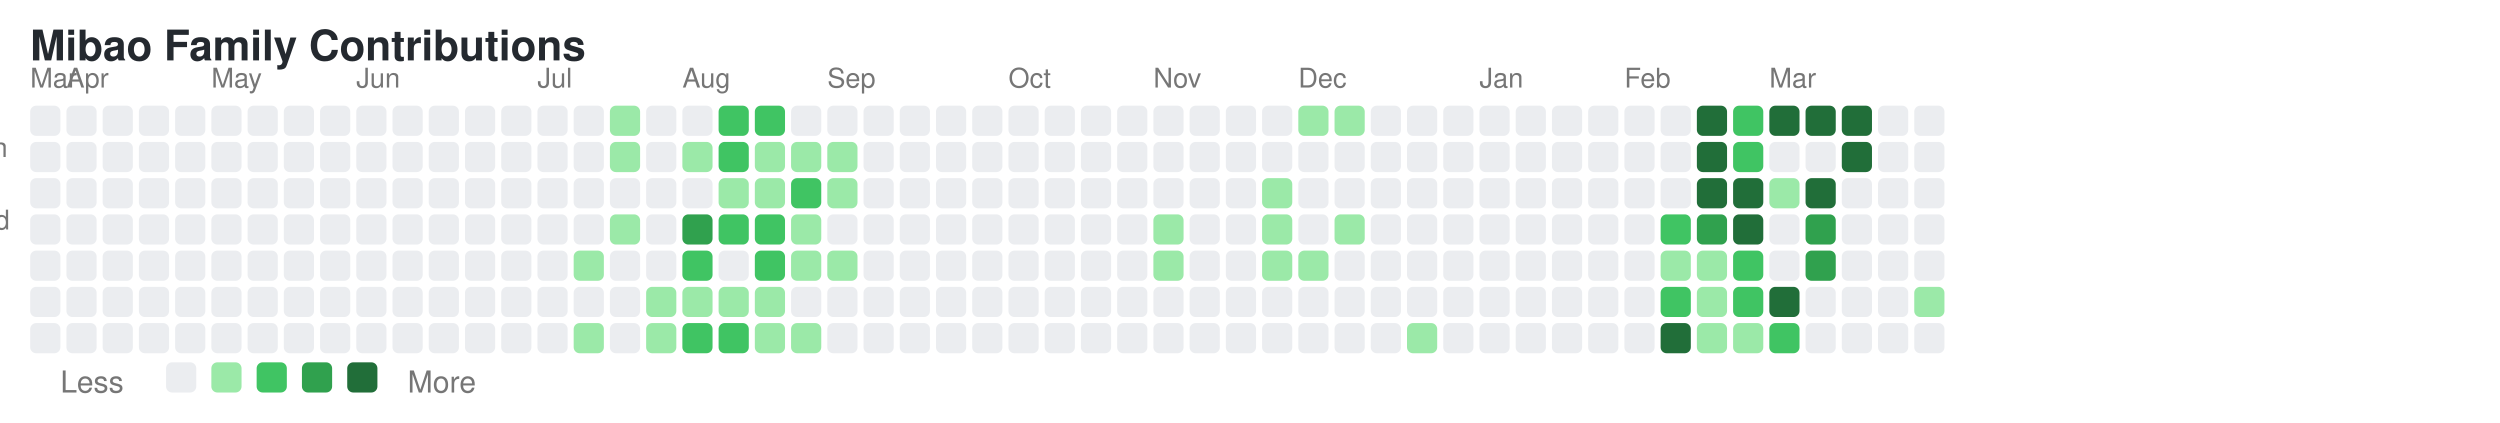
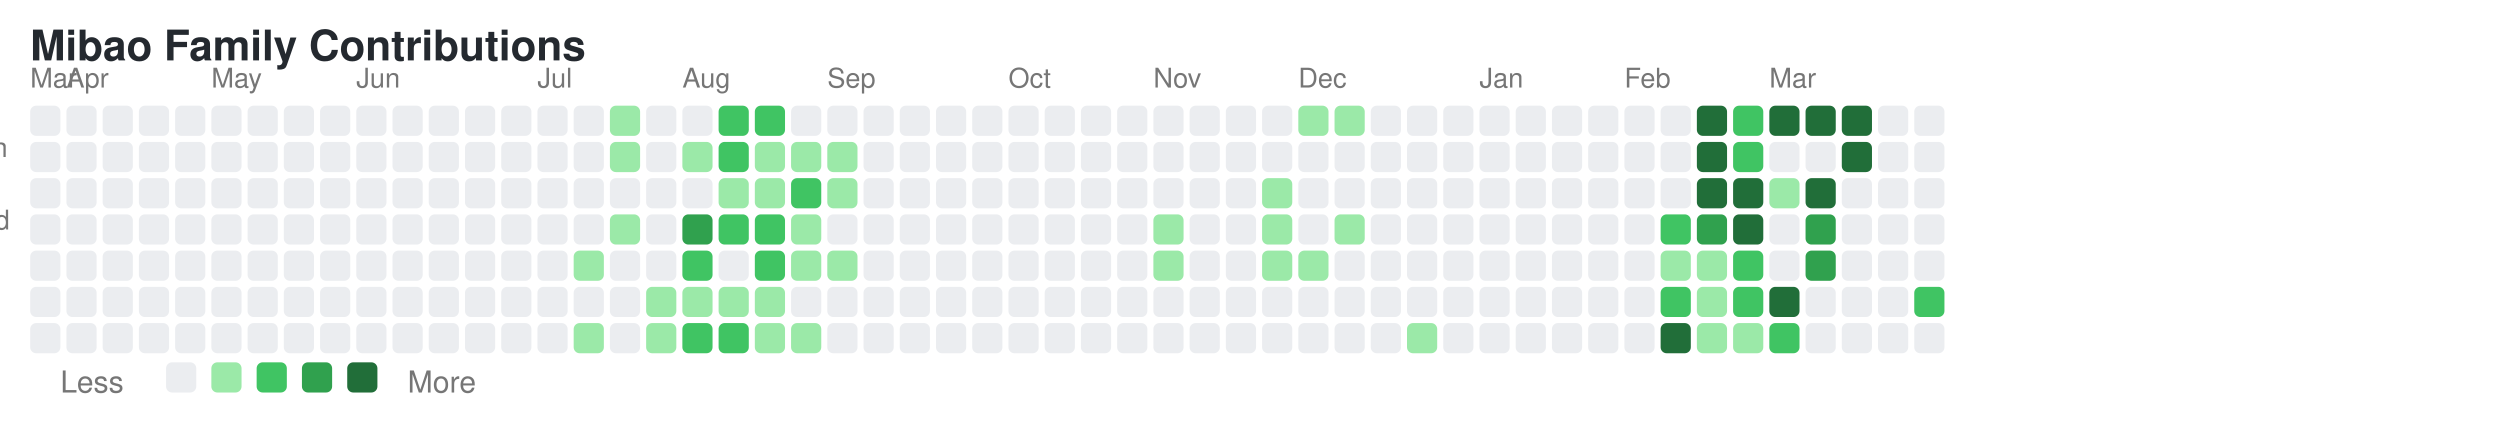
<svg xmlns="http://www.w3.org/2000/svg" width="828" height="140">
  <text x="10" y="20" font-family="-apple-system, BlinkMacSystemFont, Segoe UI, Helvetica, Arial, sans-serif" font-size="14" font-weight="600" fill="#24292f">Mibao Family Contributions</text>
  <g transform="translate(10, 35)">
    <text x="0" y="-6" font-family="-apple-system, BlinkMacSystemFont, Segoe UI, Helvetica, Arial, sans-serif" font-size="9" fill="#767676">Mar</text>
    <text x="12" y="-6" font-family="-apple-system, BlinkMacSystemFont, Segoe UI, Helvetica, Arial, sans-serif" font-size="9" fill="#767676">Apr</text>
    <text x="60" y="-6" font-family="-apple-system, BlinkMacSystemFont, Segoe UI, Helvetica, Arial, sans-serif" font-size="9" fill="#767676">May</text>
    <text x="108" y="-6" font-family="-apple-system, BlinkMacSystemFont, Segoe UI, Helvetica, Arial, sans-serif" font-size="9" fill="#767676">Jun</text>
    <text x="168" y="-6" font-family="-apple-system, BlinkMacSystemFont, Segoe UI, Helvetica, Arial, sans-serif" font-size="9" fill="#767676">Jul</text>
    <text x="216" y="-6" font-family="-apple-system, BlinkMacSystemFont, Segoe UI, Helvetica, Arial, sans-serif" font-size="9" fill="#767676">Aug</text>
    <text x="264" y="-6" font-family="-apple-system, BlinkMacSystemFont, Segoe UI, Helvetica, Arial, sans-serif" font-size="9" fill="#767676">Sep</text>
    <text x="324" y="-6" font-family="-apple-system, BlinkMacSystemFont, Segoe UI, Helvetica, Arial, sans-serif" font-size="9" fill="#767676">Oct</text>
    <text x="372" y="-6" font-family="-apple-system, BlinkMacSystemFont, Segoe UI, Helvetica, Arial, sans-serif" font-size="9" fill="#767676">Nov</text>
    <text x="420" y="-6" font-family="-apple-system, BlinkMacSystemFont, Segoe UI, Helvetica, Arial, sans-serif" font-size="9" fill="#767676">Dec</text>
    <text x="480" y="-6" font-family="-apple-system, BlinkMacSystemFont, Segoe UI, Helvetica, Arial, sans-serif" font-size="9" fill="#767676">Jan</text>
    <text x="528" y="-6" font-family="-apple-system, BlinkMacSystemFont, Segoe UI, Helvetica, Arial, sans-serif" font-size="9" fill="#767676">Feb</text>
    <text x="576" y="-6" font-family="-apple-system, BlinkMacSystemFont, Segoe UI, Helvetica, Arial, sans-serif" font-size="9" fill="#767676">Mar</text>
    <text x="-25" y="17.0" font-family="-apple-system, BlinkMacSystemFont, Segoe UI, Helvetica, Arial, sans-serif" font-size="9" fill="#767676">Mon</text>
    <text x="-25" y="41.0" font-family="-apple-system, BlinkMacSystemFont, Segoe UI, Helvetica, Arial, sans-serif" font-size="9" fill="#767676">Wed</text>
    <text x="-25" y="65.0" font-family="-apple-system, BlinkMacSystemFont, Segoe UI, Helvetica, Arial, sans-serif" font-size="9" fill="#767676">Fri</text>
    <rect x="0" y="0" width="10" height="10" fill="#ebedf0" rx="2" />
    <rect x="0" y="12" width="10" height="10" fill="#ebedf0" rx="2" />
    <rect x="0" y="24" width="10" height="10" fill="#ebedf0" rx="2" />
    <rect x="0" y="36" width="10" height="10" fill="#ebedf0" rx="2" />
    <rect x="0" y="48" width="10" height="10" fill="#ebedf0" rx="2" />
    <rect x="0" y="60" width="10" height="10" fill="#ebedf0" rx="2" />
    <rect x="0" y="72" width="10" height="10" fill="#ebedf0" rx="2" />
    <rect x="12" y="0" width="10" height="10" fill="#ebedf0" rx="2" />
    <rect x="12" y="12" width="10" height="10" fill="#ebedf0" rx="2" />
    <rect x="12" y="24" width="10" height="10" fill="#ebedf0" rx="2" />
    <rect x="12" y="36" width="10" height="10" fill="#ebedf0" rx="2" />
    <rect x="12" y="48" width="10" height="10" fill="#ebedf0" rx="2" />
    <rect x="12" y="60" width="10" height="10" fill="#ebedf0" rx="2" />
    <rect x="12" y="72" width="10" height="10" fill="#ebedf0" rx="2" />
    <rect x="24" y="0" width="10" height="10" fill="#ebedf0" rx="2" />
    <rect x="24" y="12" width="10" height="10" fill="#ebedf0" rx="2" />
    <rect x="24" y="24" width="10" height="10" fill="#ebedf0" rx="2" />
    <rect x="24" y="36" width="10" height="10" fill="#ebedf0" rx="2" />
    <rect x="24" y="48" width="10" height="10" fill="#ebedf0" rx="2" />
    <rect x="24" y="60" width="10" height="10" fill="#ebedf0" rx="2" />
    <rect x="24" y="72" width="10" height="10" fill="#ebedf0" rx="2" />
    <rect x="36" y="0" width="10" height="10" fill="#ebedf0" rx="2" />
    <rect x="36" y="12" width="10" height="10" fill="#ebedf0" rx="2" />
    <rect x="36" y="24" width="10" height="10" fill="#ebedf0" rx="2" />
    <rect x="36" y="36" width="10" height="10" fill="#ebedf0" rx="2" />
    <rect x="36" y="48" width="10" height="10" fill="#ebedf0" rx="2" />
    <rect x="36" y="60" width="10" height="10" fill="#ebedf0" rx="2" />
    <rect x="36" y="72" width="10" height="10" fill="#ebedf0" rx="2" />
    <rect x="48" y="0" width="10" height="10" fill="#ebedf0" rx="2" />
    <rect x="48" y="12" width="10" height="10" fill="#ebedf0" rx="2" />
    <rect x="48" y="24" width="10" height="10" fill="#ebedf0" rx="2" />
    <rect x="48" y="36" width="10" height="10" fill="#ebedf0" rx="2" />
    <rect x="48" y="48" width="10" height="10" fill="#ebedf0" rx="2" />
    <rect x="48" y="60" width="10" height="10" fill="#ebedf0" rx="2" />
    <rect x="48" y="72" width="10" height="10" fill="#ebedf0" rx="2" />
    <rect x="60" y="0" width="10" height="10" fill="#ebedf0" rx="2" />
    <rect x="60" y="12" width="10" height="10" fill="#ebedf0" rx="2" />
    <rect x="60" y="24" width="10" height="10" fill="#ebedf0" rx="2" />
    <rect x="60" y="36" width="10" height="10" fill="#ebedf0" rx="2" />
    <rect x="60" y="48" width="10" height="10" fill="#ebedf0" rx="2" />
    <rect x="60" y="60" width="10" height="10" fill="#ebedf0" rx="2" />
    <rect x="60" y="72" width="10" height="10" fill="#ebedf0" rx="2" />
    <rect x="72" y="0" width="10" height="10" fill="#ebedf0" rx="2" />
    <rect x="72" y="12" width="10" height="10" fill="#ebedf0" rx="2" />
    <rect x="72" y="24" width="10" height="10" fill="#ebedf0" rx="2" />
    <rect x="72" y="36" width="10" height="10" fill="#ebedf0" rx="2" />
    <rect x="72" y="48" width="10" height="10" fill="#ebedf0" rx="2" />
    <rect x="72" y="60" width="10" height="10" fill="#ebedf0" rx="2" />
    <rect x="72" y="72" width="10" height="10" fill="#ebedf0" rx="2" />
    <rect x="84" y="0" width="10" height="10" fill="#ebedf0" rx="2" />
    <rect x="84" y="12" width="10" height="10" fill="#ebedf0" rx="2" />
    <rect x="84" y="24" width="10" height="10" fill="#ebedf0" rx="2" />
    <rect x="84" y="36" width="10" height="10" fill="#ebedf0" rx="2" />
    <rect x="84" y="48" width="10" height="10" fill="#ebedf0" rx="2" />
    <rect x="84" y="60" width="10" height="10" fill="#ebedf0" rx="2" />
    <rect x="84" y="72" width="10" height="10" fill="#ebedf0" rx="2" />
    <rect x="96" y="0" width="10" height="10" fill="#ebedf0" rx="2" />
    <rect x="96" y="12" width="10" height="10" fill="#ebedf0" rx="2" />
    <rect x="96" y="24" width="10" height="10" fill="#ebedf0" rx="2" />
    <rect x="96" y="36" width="10" height="10" fill="#ebedf0" rx="2" />
    <rect x="96" y="48" width="10" height="10" fill="#ebedf0" rx="2" />
    <rect x="96" y="60" width="10" height="10" fill="#ebedf0" rx="2" />
    <rect x="96" y="72" width="10" height="10" fill="#ebedf0" rx="2" />
    <rect x="108" y="0" width="10" height="10" fill="#ebedf0" rx="2" />
    <rect x="108" y="12" width="10" height="10" fill="#ebedf0" rx="2" />
    <rect x="108" y="24" width="10" height="10" fill="#ebedf0" rx="2" />
    <rect x="108" y="36" width="10" height="10" fill="#ebedf0" rx="2" />
    <rect x="108" y="48" width="10" height="10" fill="#ebedf0" rx="2" />
    <rect x="108" y="60" width="10" height="10" fill="#ebedf0" rx="2" />
    <rect x="108" y="72" width="10" height="10" fill="#ebedf0" rx="2" />
    <rect x="120" y="0" width="10" height="10" fill="#ebedf0" rx="2" />
    <rect x="120" y="12" width="10" height="10" fill="#ebedf0" rx="2" />
    <rect x="120" y="24" width="10" height="10" fill="#ebedf0" rx="2" />
    <rect x="120" y="36" width="10" height="10" fill="#ebedf0" rx="2" />
    <rect x="120" y="48" width="10" height="10" fill="#ebedf0" rx="2" />
    <rect x="120" y="60" width="10" height="10" fill="#ebedf0" rx="2" />
    <rect x="120" y="72" width="10" height="10" fill="#ebedf0" rx="2" />
    <rect x="132" y="0" width="10" height="10" fill="#ebedf0" rx="2" />
    <rect x="132" y="12" width="10" height="10" fill="#ebedf0" rx="2" />
    <rect x="132" y="24" width="10" height="10" fill="#ebedf0" rx="2" />
    <rect x="132" y="36" width="10" height="10" fill="#ebedf0" rx="2" />
    <rect x="132" y="48" width="10" height="10" fill="#ebedf0" rx="2" />
    <rect x="132" y="60" width="10" height="10" fill="#ebedf0" rx="2" />
    <rect x="132" y="72" width="10" height="10" fill="#ebedf0" rx="2" />
    <rect x="144" y="0" width="10" height="10" fill="#ebedf0" rx="2" />
    <rect x="144" y="12" width="10" height="10" fill="#ebedf0" rx="2" />
    <rect x="144" y="24" width="10" height="10" fill="#ebedf0" rx="2" />
    <rect x="144" y="36" width="10" height="10" fill="#ebedf0" rx="2" />
    <rect x="144" y="48" width="10" height="10" fill="#ebedf0" rx="2" />
    <rect x="144" y="60" width="10" height="10" fill="#ebedf0" rx="2" />
    <rect x="144" y="72" width="10" height="10" fill="#ebedf0" rx="2" />
    <rect x="156" y="0" width="10" height="10" fill="#ebedf0" rx="2" />
    <rect x="156" y="12" width="10" height="10" fill="#ebedf0" rx="2" />
    <rect x="156" y="24" width="10" height="10" fill="#ebedf0" rx="2" />
    <rect x="156" y="36" width="10" height="10" fill="#ebedf0" rx="2" />
    <rect x="156" y="48" width="10" height="10" fill="#ebedf0" rx="2" />
    <rect x="156" y="60" width="10" height="10" fill="#ebedf0" rx="2" />
    <rect x="156" y="72" width="10" height="10" fill="#ebedf0" rx="2" />
    <rect x="168" y="0" width="10" height="10" fill="#ebedf0" rx="2" />
    <rect x="168" y="12" width="10" height="10" fill="#ebedf0" rx="2" />
    <rect x="168" y="24" width="10" height="10" fill="#ebedf0" rx="2" />
    <rect x="168" y="36" width="10" height="10" fill="#ebedf0" rx="2" />
    <rect x="168" y="48" width="10" height="10" fill="#ebedf0" rx="2" />
    <rect x="168" y="60" width="10" height="10" fill="#ebedf0" rx="2" />
    <rect x="168" y="72" width="10" height="10" fill="#ebedf0" rx="2" />
    <rect x="180" y="0" width="10" height="10" fill="#ebedf0" rx="2" />
    <rect x="180" y="12" width="10" height="10" fill="#ebedf0" rx="2" />
    <rect x="180" y="24" width="10" height="10" fill="#ebedf0" rx="2" />
    <rect x="180" y="36" width="10" height="10" fill="#ebedf0" rx="2" />
    <rect x="180" y="48" width="10" height="10" fill="#9be9a8" rx="2" />
    <rect x="180" y="60" width="10" height="10" fill="#ebedf0" rx="2" />
    <rect x="180" y="72" width="10" height="10" fill="#9be9a8" rx="2" />
    <rect x="192" y="0" width="10" height="10" fill="#9be9a8" rx="2" />
    <rect x="192" y="12" width="10" height="10" fill="#9be9a8" rx="2" />
    <rect x="192" y="24" width="10" height="10" fill="#ebedf0" rx="2" />
    <rect x="192" y="36" width="10" height="10" fill="#9be9a8" rx="2" />
    <rect x="192" y="48" width="10" height="10" fill="#ebedf0" rx="2" />
    <rect x="192" y="60" width="10" height="10" fill="#ebedf0" rx="2" />
    <rect x="192" y="72" width="10" height="10" fill="#ebedf0" rx="2" />
    <rect x="204" y="0" width="10" height="10" fill="#ebedf0" rx="2" />
    <rect x="204" y="12" width="10" height="10" fill="#ebedf0" rx="2" />
    <rect x="204" y="24" width="10" height="10" fill="#ebedf0" rx="2" />
    <rect x="204" y="36" width="10" height="10" fill="#ebedf0" rx="2" />
    <rect x="204" y="48" width="10" height="10" fill="#ebedf0" rx="2" />
    <rect x="204" y="60" width="10" height="10" fill="#9be9a8" rx="2" />
    <rect x="204" y="72" width="10" height="10" fill="#9be9a8" rx="2" />
    <rect x="216" y="0" width="10" height="10" fill="#ebedf0" rx="2" />
    <rect x="216" y="12" width="10" height="10" fill="#9be9a8" rx="2" />
    <rect x="216" y="24" width="10" height="10" fill="#ebedf0" rx="2" />
    <rect x="216" y="36" width="10" height="10" fill="#30a14e" rx="2" />
    <rect x="216" y="48" width="10" height="10" fill="#40c463" rx="2" />
    <rect x="216" y="60" width="10" height="10" fill="#9be9a8" rx="2" />
    <rect x="216" y="72" width="10" height="10" fill="#40c463" rx="2" />
    <rect x="228" y="0" width="10" height="10" fill="#40c463" rx="2" />
    <rect x="228" y="12" width="10" height="10" fill="#40c463" rx="2" />
    <rect x="228" y="24" width="10" height="10" fill="#9be9a8" rx="2" />
    <rect x="228" y="36" width="10" height="10" fill="#40c463" rx="2" />
    <rect x="228" y="48" width="10" height="10" fill="#ebedf0" rx="2" />
    <rect x="228" y="60" width="10" height="10" fill="#9be9a8" rx="2" />
    <rect x="228" y="72" width="10" height="10" fill="#40c463" rx="2" />
    <rect x="240" y="0" width="10" height="10" fill="#40c463" rx="2" />
    <rect x="240" y="12" width="10" height="10" fill="#9be9a8" rx="2" />
    <rect x="240" y="24" width="10" height="10" fill="#9be9a8" rx="2" />
    <rect x="240" y="36" width="10" height="10" fill="#40c463" rx="2" />
    <rect x="240" y="48" width="10" height="10" fill="#40c463" rx="2" />
    <rect x="240" y="60" width="10" height="10" fill="#9be9a8" rx="2" />
    <rect x="240" y="72" width="10" height="10" fill="#9be9a8" rx="2" />
    <rect x="252" y="0" width="10" height="10" fill="#ebedf0" rx="2" />
    <rect x="252" y="12" width="10" height="10" fill="#9be9a8" rx="2" />
    <rect x="252" y="24" width="10" height="10" fill="#40c463" rx="2" />
    <rect x="252" y="36" width="10" height="10" fill="#9be9a8" rx="2" />
    <rect x="252" y="48" width="10" height="10" fill="#9be9a8" rx="2" />
    <rect x="252" y="60" width="10" height="10" fill="#ebedf0" rx="2" />
    <rect x="252" y="72" width="10" height="10" fill="#9be9a8" rx="2" />
    <rect x="264" y="0" width="10" height="10" fill="#ebedf0" rx="2" />
    <rect x="264" y="12" width="10" height="10" fill="#9be9a8" rx="2" />
    <rect x="264" y="24" width="10" height="10" fill="#9be9a8" rx="2" />
    <rect x="264" y="36" width="10" height="10" fill="#ebedf0" rx="2" />
    <rect x="264" y="48" width="10" height="10" fill="#9be9a8" rx="2" />
    <rect x="264" y="60" width="10" height="10" fill="#ebedf0" rx="2" />
    <rect x="264" y="72" width="10" height="10" fill="#ebedf0" rx="2" />
    <rect x="276" y="0" width="10" height="10" fill="#ebedf0" rx="2" />
    <rect x="276" y="12" width="10" height="10" fill="#ebedf0" rx="2" />
    <rect x="276" y="24" width="10" height="10" fill="#ebedf0" rx="2" />
    <rect x="276" y="36" width="10" height="10" fill="#ebedf0" rx="2" />
    <rect x="276" y="48" width="10" height="10" fill="#ebedf0" rx="2" />
    <rect x="276" y="60" width="10" height="10" fill="#ebedf0" rx="2" />
    <rect x="276" y="72" width="10" height="10" fill="#ebedf0" rx="2" />
    <rect x="288" y="0" width="10" height="10" fill="#ebedf0" rx="2" />
    <rect x="288" y="12" width="10" height="10" fill="#ebedf0" rx="2" />
    <rect x="288" y="24" width="10" height="10" fill="#ebedf0" rx="2" />
    <rect x="288" y="36" width="10" height="10" fill="#ebedf0" rx="2" />
    <rect x="288" y="48" width="10" height="10" fill="#ebedf0" rx="2" />
    <rect x="288" y="60" width="10" height="10" fill="#ebedf0" rx="2" />
    <rect x="288" y="72" width="10" height="10" fill="#ebedf0" rx="2" />
    <rect x="300" y="0" width="10" height="10" fill="#ebedf0" rx="2" />
    <rect x="300" y="12" width="10" height="10" fill="#ebedf0" rx="2" />
    <rect x="300" y="24" width="10" height="10" fill="#ebedf0" rx="2" />
    <rect x="300" y="36" width="10" height="10" fill="#ebedf0" rx="2" />
    <rect x="300" y="48" width="10" height="10" fill="#ebedf0" rx="2" />
    <rect x="300" y="60" width="10" height="10" fill="#ebedf0" rx="2" />
    <rect x="300" y="72" width="10" height="10" fill="#ebedf0" rx="2" />
    <rect x="312" y="0" width="10" height="10" fill="#ebedf0" rx="2" />
    <rect x="312" y="12" width="10" height="10" fill="#ebedf0" rx="2" />
    <rect x="312" y="24" width="10" height="10" fill="#ebedf0" rx="2" />
    <rect x="312" y="36" width="10" height="10" fill="#ebedf0" rx="2" />
    <rect x="312" y="48" width="10" height="10" fill="#ebedf0" rx="2" />
    <rect x="312" y="60" width="10" height="10" fill="#ebedf0" rx="2" />
    <rect x="312" y="72" width="10" height="10" fill="#ebedf0" rx="2" />
    <rect x="324" y="0" width="10" height="10" fill="#ebedf0" rx="2" />
    <rect x="324" y="12" width="10" height="10" fill="#ebedf0" rx="2" />
    <rect x="324" y="24" width="10" height="10" fill="#ebedf0" rx="2" />
    <rect x="324" y="36" width="10" height="10" fill="#ebedf0" rx="2" />
    <rect x="324" y="48" width="10" height="10" fill="#ebedf0" rx="2" />
    <rect x="324" y="60" width="10" height="10" fill="#ebedf0" rx="2" />
    <rect x="324" y="72" width="10" height="10" fill="#ebedf0" rx="2" />
    <rect x="336" y="0" width="10" height="10" fill="#ebedf0" rx="2" />
    <rect x="336" y="12" width="10" height="10" fill="#ebedf0" rx="2" />
    <rect x="336" y="24" width="10" height="10" fill="#ebedf0" rx="2" />
    <rect x="336" y="36" width="10" height="10" fill="#ebedf0" rx="2" />
    <rect x="336" y="48" width="10" height="10" fill="#ebedf0" rx="2" />
    <rect x="336" y="60" width="10" height="10" fill="#ebedf0" rx="2" />
    <rect x="336" y="72" width="10" height="10" fill="#ebedf0" rx="2" />
    <rect x="348" y="0" width="10" height="10" fill="#ebedf0" rx="2" />
    <rect x="348" y="12" width="10" height="10" fill="#ebedf0" rx="2" />
    <rect x="348" y="24" width="10" height="10" fill="#ebedf0" rx="2" />
    <rect x="348" y="36" width="10" height="10" fill="#ebedf0" rx="2" />
    <rect x="348" y="48" width="10" height="10" fill="#ebedf0" rx="2" />
    <rect x="348" y="60" width="10" height="10" fill="#ebedf0" rx="2" />
    <rect x="348" y="72" width="10" height="10" fill="#ebedf0" rx="2" />
    <rect x="360" y="0" width="10" height="10" fill="#ebedf0" rx="2" />
    <rect x="360" y="12" width="10" height="10" fill="#ebedf0" rx="2" />
    <rect x="360" y="24" width="10" height="10" fill="#ebedf0" rx="2" />
    <rect x="360" y="36" width="10" height="10" fill="#ebedf0" rx="2" />
    <rect x="360" y="48" width="10" height="10" fill="#ebedf0" rx="2" />
    <rect x="360" y="60" width="10" height="10" fill="#ebedf0" rx="2" />
    <rect x="360" y="72" width="10" height="10" fill="#ebedf0" rx="2" />
    <rect x="372" y="0" width="10" height="10" fill="#ebedf0" rx="2" />
    <rect x="372" y="12" width="10" height="10" fill="#ebedf0" rx="2" />
    <rect x="372" y="24" width="10" height="10" fill="#ebedf0" rx="2" />
    <rect x="372" y="36" width="10" height="10" fill="#9be9a8" rx="2" />
    <rect x="372" y="48" width="10" height="10" fill="#9be9a8" rx="2" />
    <rect x="372" y="60" width="10" height="10" fill="#ebedf0" rx="2" />
    <rect x="372" y="72" width="10" height="10" fill="#ebedf0" rx="2" />
    <rect x="384" y="0" width="10" height="10" fill="#ebedf0" rx="2" />
    <rect x="384" y="12" width="10" height="10" fill="#ebedf0" rx="2" />
    <rect x="384" y="24" width="10" height="10" fill="#ebedf0" rx="2" />
    <rect x="384" y="36" width="10" height="10" fill="#ebedf0" rx="2" />
    <rect x="384" y="48" width="10" height="10" fill="#ebedf0" rx="2" />
    <rect x="384" y="60" width="10" height="10" fill="#ebedf0" rx="2" />
    <rect x="384" y="72" width="10" height="10" fill="#ebedf0" rx="2" />
    <rect x="396" y="0" width="10" height="10" fill="#ebedf0" rx="2" />
    <rect x="396" y="12" width="10" height="10" fill="#ebedf0" rx="2" />
    <rect x="396" y="24" width="10" height="10" fill="#ebedf0" rx="2" />
    <rect x="396" y="36" width="10" height="10" fill="#ebedf0" rx="2" />
    <rect x="396" y="48" width="10" height="10" fill="#ebedf0" rx="2" />
    <rect x="396" y="60" width="10" height="10" fill="#ebedf0" rx="2" />
    <rect x="396" y="72" width="10" height="10" fill="#ebedf0" rx="2" />
    <rect x="408" y="0" width="10" height="10" fill="#ebedf0" rx="2" />
    <rect x="408" y="12" width="10" height="10" fill="#ebedf0" rx="2" />
    <rect x="408" y="24" width="10" height="10" fill="#9be9a8" rx="2" />
    <rect x="408" y="36" width="10" height="10" fill="#9be9a8" rx="2" />
    <rect x="408" y="48" width="10" height="10" fill="#9be9a8" rx="2" />
    <rect x="408" y="60" width="10" height="10" fill="#ebedf0" rx="2" />
    <rect x="408" y="72" width="10" height="10" fill="#ebedf0" rx="2" />
    <rect x="420" y="0" width="10" height="10" fill="#9be9a8" rx="2" />
    <rect x="420" y="12" width="10" height="10" fill="#ebedf0" rx="2" />
    <rect x="420" y="24" width="10" height="10" fill="#ebedf0" rx="2" />
    <rect x="420" y="36" width="10" height="10" fill="#ebedf0" rx="2" />
    <rect x="420" y="48" width="10" height="10" fill="#9be9a8" rx="2" />
    <rect x="420" y="60" width="10" height="10" fill="#ebedf0" rx="2" />
    <rect x="420" y="72" width="10" height="10" fill="#ebedf0" rx="2" />
    <rect x="432" y="0" width="10" height="10" fill="#9be9a8" rx="2" />
    <rect x="432" y="12" width="10" height="10" fill="#ebedf0" rx="2" />
    <rect x="432" y="24" width="10" height="10" fill="#ebedf0" rx="2" />
    <rect x="432" y="36" width="10" height="10" fill="#9be9a8" rx="2" />
    <rect x="432" y="48" width="10" height="10" fill="#ebedf0" rx="2" />
    <rect x="432" y="60" width="10" height="10" fill="#ebedf0" rx="2" />
    <rect x="432" y="72" width="10" height="10" fill="#ebedf0" rx="2" />
    <rect x="444" y="0" width="10" height="10" fill="#ebedf0" rx="2" />
    <rect x="444" y="12" width="10" height="10" fill="#ebedf0" rx="2" />
    <rect x="444" y="24" width="10" height="10" fill="#ebedf0" rx="2" />
    <rect x="444" y="36" width="10" height="10" fill="#ebedf0" rx="2" />
    <rect x="444" y="48" width="10" height="10" fill="#ebedf0" rx="2" />
    <rect x="444" y="60" width="10" height="10" fill="#ebedf0" rx="2" />
    <rect x="444" y="72" width="10" height="10" fill="#ebedf0" rx="2" />
    <rect x="456" y="0" width="10" height="10" fill="#ebedf0" rx="2" />
    <rect x="456" y="12" width="10" height="10" fill="#ebedf0" rx="2" />
    <rect x="456" y="24" width="10" height="10" fill="#ebedf0" rx="2" />
    <rect x="456" y="36" width="10" height="10" fill="#ebedf0" rx="2" />
    <rect x="456" y="48" width="10" height="10" fill="#ebedf0" rx="2" />
    <rect x="456" y="60" width="10" height="10" fill="#ebedf0" rx="2" />
    <rect x="456" y="72" width="10" height="10" fill="#9be9a8" rx="2" />
    <rect x="468" y="0" width="10" height="10" fill="#ebedf0" rx="2" />
    <rect x="468" y="12" width="10" height="10" fill="#ebedf0" rx="2" />
    <rect x="468" y="24" width="10" height="10" fill="#ebedf0" rx="2" />
    <rect x="468" y="36" width="10" height="10" fill="#ebedf0" rx="2" />
    <rect x="468" y="48" width="10" height="10" fill="#ebedf0" rx="2" />
    <rect x="468" y="60" width="10" height="10" fill="#ebedf0" rx="2" />
    <rect x="468" y="72" width="10" height="10" fill="#ebedf0" rx="2" />
    <rect x="480" y="0" width="10" height="10" fill="#ebedf0" rx="2" />
    <rect x="480" y="12" width="10" height="10" fill="#ebedf0" rx="2" />
    <rect x="480" y="24" width="10" height="10" fill="#ebedf0" rx="2" />
    <rect x="480" y="36" width="10" height="10" fill="#ebedf0" rx="2" />
    <rect x="480" y="48" width="10" height="10" fill="#ebedf0" rx="2" />
    <rect x="480" y="60" width="10" height="10" fill="#ebedf0" rx="2" />
    <rect x="480" y="72" width="10" height="10" fill="#ebedf0" rx="2" />
    <rect x="492" y="0" width="10" height="10" fill="#ebedf0" rx="2" />
    <rect x="492" y="12" width="10" height="10" fill="#ebedf0" rx="2" />
    <rect x="492" y="24" width="10" height="10" fill="#ebedf0" rx="2" />
    <rect x="492" y="36" width="10" height="10" fill="#ebedf0" rx="2" />
    <rect x="492" y="48" width="10" height="10" fill="#ebedf0" rx="2" />
    <rect x="492" y="60" width="10" height="10" fill="#ebedf0" rx="2" />
    <rect x="492" y="72" width="10" height="10" fill="#ebedf0" rx="2" />
    <rect x="504" y="0" width="10" height="10" fill="#ebedf0" rx="2" />
    <rect x="504" y="12" width="10" height="10" fill="#ebedf0" rx="2" />
    <rect x="504" y="24" width="10" height="10" fill="#ebedf0" rx="2" />
    <rect x="504" y="36" width="10" height="10" fill="#ebedf0" rx="2" />
    <rect x="504" y="48" width="10" height="10" fill="#ebedf0" rx="2" />
    <rect x="504" y="60" width="10" height="10" fill="#ebedf0" rx="2" />
    <rect x="504" y="72" width="10" height="10" fill="#ebedf0" rx="2" />
    <rect x="516" y="0" width="10" height="10" fill="#ebedf0" rx="2" />
    <rect x="516" y="12" width="10" height="10" fill="#ebedf0" rx="2" />
    <rect x="516" y="24" width="10" height="10" fill="#ebedf0" rx="2" />
    <rect x="516" y="36" width="10" height="10" fill="#ebedf0" rx="2" />
    <rect x="516" y="48" width="10" height="10" fill="#ebedf0" rx="2" />
    <rect x="516" y="60" width="10" height="10" fill="#ebedf0" rx="2" />
    <rect x="516" y="72" width="10" height="10" fill="#ebedf0" rx="2" />
    <rect x="528" y="0" width="10" height="10" fill="#ebedf0" rx="2" />
    <rect x="528" y="12" width="10" height="10" fill="#ebedf0" rx="2" />
    <rect x="528" y="24" width="10" height="10" fill="#ebedf0" rx="2" />
    <rect x="528" y="36" width="10" height="10" fill="#ebedf0" rx="2" />
    <rect x="528" y="48" width="10" height="10" fill="#ebedf0" rx="2" />
    <rect x="528" y="60" width="10" height="10" fill="#ebedf0" rx="2" />
    <rect x="528" y="72" width="10" height="10" fill="#ebedf0" rx="2" />
    <rect x="540" y="0" width="10" height="10" fill="#ebedf0" rx="2" />
    <rect x="540" y="12" width="10" height="10" fill="#ebedf0" rx="2" />
    <rect x="540" y="24" width="10" height="10" fill="#ebedf0" rx="2" />
    <rect x="540" y="36" width="10" height="10" fill="#40c463" rx="2" />
    <rect x="540" y="48" width="10" height="10" fill="#9be9a8" rx="2" />
    <rect x="540" y="60" width="10" height="10" fill="#40c463" rx="2" />
    <rect x="540" y="72" width="10" height="10" fill="#216e39" rx="2" />
    <rect x="552" y="0" width="10" height="10" fill="#216e39" rx="2" />
    <rect x="552" y="12" width="10" height="10" fill="#216e39" rx="2" />
    <rect x="552" y="24" width="10" height="10" fill="#216e39" rx="2" />
    <rect x="552" y="36" width="10" height="10" fill="#30a14e" rx="2" />
    <rect x="552" y="48" width="10" height="10" fill="#9be9a8" rx="2" />
    <rect x="552" y="60" width="10" height="10" fill="#9be9a8" rx="2" />
    <rect x="552" y="72" width="10" height="10" fill="#9be9a8" rx="2" />
    <rect x="564" y="0" width="10" height="10" fill="#40c463" rx="2" />
    <rect x="564" y="12" width="10" height="10" fill="#40c463" rx="2" />
    <rect x="564" y="24" width="10" height="10" fill="#216e39" rx="2" />
    <rect x="564" y="36" width="10" height="10" fill="#216e39" rx="2" />
    <rect x="564" y="48" width="10" height="10" fill="#40c463" rx="2" />
    <rect x="564" y="60" width="10" height="10" fill="#40c463" rx="2" />
    <rect x="564" y="72" width="10" height="10" fill="#9be9a8" rx="2" />
    <rect x="576" y="0" width="10" height="10" fill="#216e39" rx="2" />
    <rect x="576" y="12" width="10" height="10" fill="#ebedf0" rx="2" />
    <rect x="576" y="24" width="10" height="10" fill="#9be9a8" rx="2" />
    <rect x="576" y="36" width="10" height="10" fill="#ebedf0" rx="2" />
    <rect x="576" y="48" width="10" height="10" fill="#ebedf0" rx="2" />
    <rect x="576" y="60" width="10" height="10" fill="#216e39" rx="2" />
    <rect x="576" y="72" width="10" height="10" fill="#40c463" rx="2" />
    <rect x="588" y="0" width="10" height="10" fill="#216e39" rx="2" />
    <rect x="588" y="12" width="10" height="10" fill="#ebedf0" rx="2" />
    <rect x="588" y="24" width="10" height="10" fill="#216e39" rx="2" />
    <rect x="588" y="36" width="10" height="10" fill="#30a14e" rx="2" />
    <rect x="588" y="48" width="10" height="10" fill="#30a14e" rx="2" />
    <rect x="588" y="60" width="10" height="10" fill="#ebedf0" rx="2" />
    <rect x="588" y="72" width="10" height="10" fill="#ebedf0" rx="2" />
    <rect x="600" y="0" width="10" height="10" fill="#216e39" rx="2" />
    <rect x="600" y="12" width="10" height="10" fill="#216e39" rx="2" />
    <rect x="600" y="24" width="10" height="10" fill="#ebedf0" rx="2" />
    <rect x="600" y="36" width="10" height="10" fill="#ebedf0" rx="2" />
    <rect x="600" y="48" width="10" height="10" fill="#ebedf0" rx="2" />
    <rect x="600" y="60" width="10" height="10" fill="#ebedf0" rx="2" />
    <rect x="600" y="72" width="10" height="10" fill="#ebedf0" rx="2" />
    <rect x="612" y="0" width="10" height="10" fill="#ebedf0" rx="2" />
    <rect x="612" y="12" width="10" height="10" fill="#ebedf0" rx="2" />
    <rect x="612" y="24" width="10" height="10" fill="#ebedf0" rx="2" />
    <rect x="612" y="36" width="10" height="10" fill="#ebedf0" rx="2" />
    <rect x="612" y="48" width="10" height="10" fill="#ebedf0" rx="2" />
    <rect x="612" y="60" width="10" height="10" fill="#ebedf0" rx="2" />
    <rect x="612" y="72" width="10" height="10" fill="#ebedf0" rx="2" />
    <rect x="624" y="0" width="10" height="10" fill="#ebedf0" rx="2" />
    <rect x="624" y="12" width="10" height="10" fill="#ebedf0" rx="2" />
    <rect x="624" y="24" width="10" height="10" fill="#ebedf0" rx="2" />
    <rect x="624" y="36" width="10" height="10" fill="#ebedf0" rx="2" />
    <rect x="624" y="48" width="10" height="10" fill="#ebedf0" rx="2" />
-     <rect x="624" y="60" width="10" height="10" fill="#9be9a8" rx="2" />
+     <rect x="624" y="60" width="10" height="10" fill="#40c463" rx="2" />
    <rect x="624" y="72" width="10" height="10" fill="#ebedf0" rx="2" />
    <text x="10" y="95" font-family="-apple-system, BlinkMacSystemFont, Segoe UI, Helvetica, Arial, sans-serif" font-size="10" fill="#767676">Less</text>
    <rect x="45" y="85" width="10" height="10" fill="#ebedf0" rx="2" />
    <rect x="60" y="85" width="10" height="10" fill="#9be9a8" rx="2" />
    <rect x="75" y="85" width="10" height="10" fill="#40c463" rx="2" />
    <rect x="90" y="85" width="10" height="10" fill="#30a14e" rx="2" />
    <rect x="105" y="85" width="10" height="10" fill="#216e39" rx="2" />
    <text x="125" y="95" font-family="-apple-system, BlinkMacSystemFont, Segoe UI, Helvetica, Arial, sans-serif" font-size="10" fill="#767676">More</text>
  </g>
</svg>
